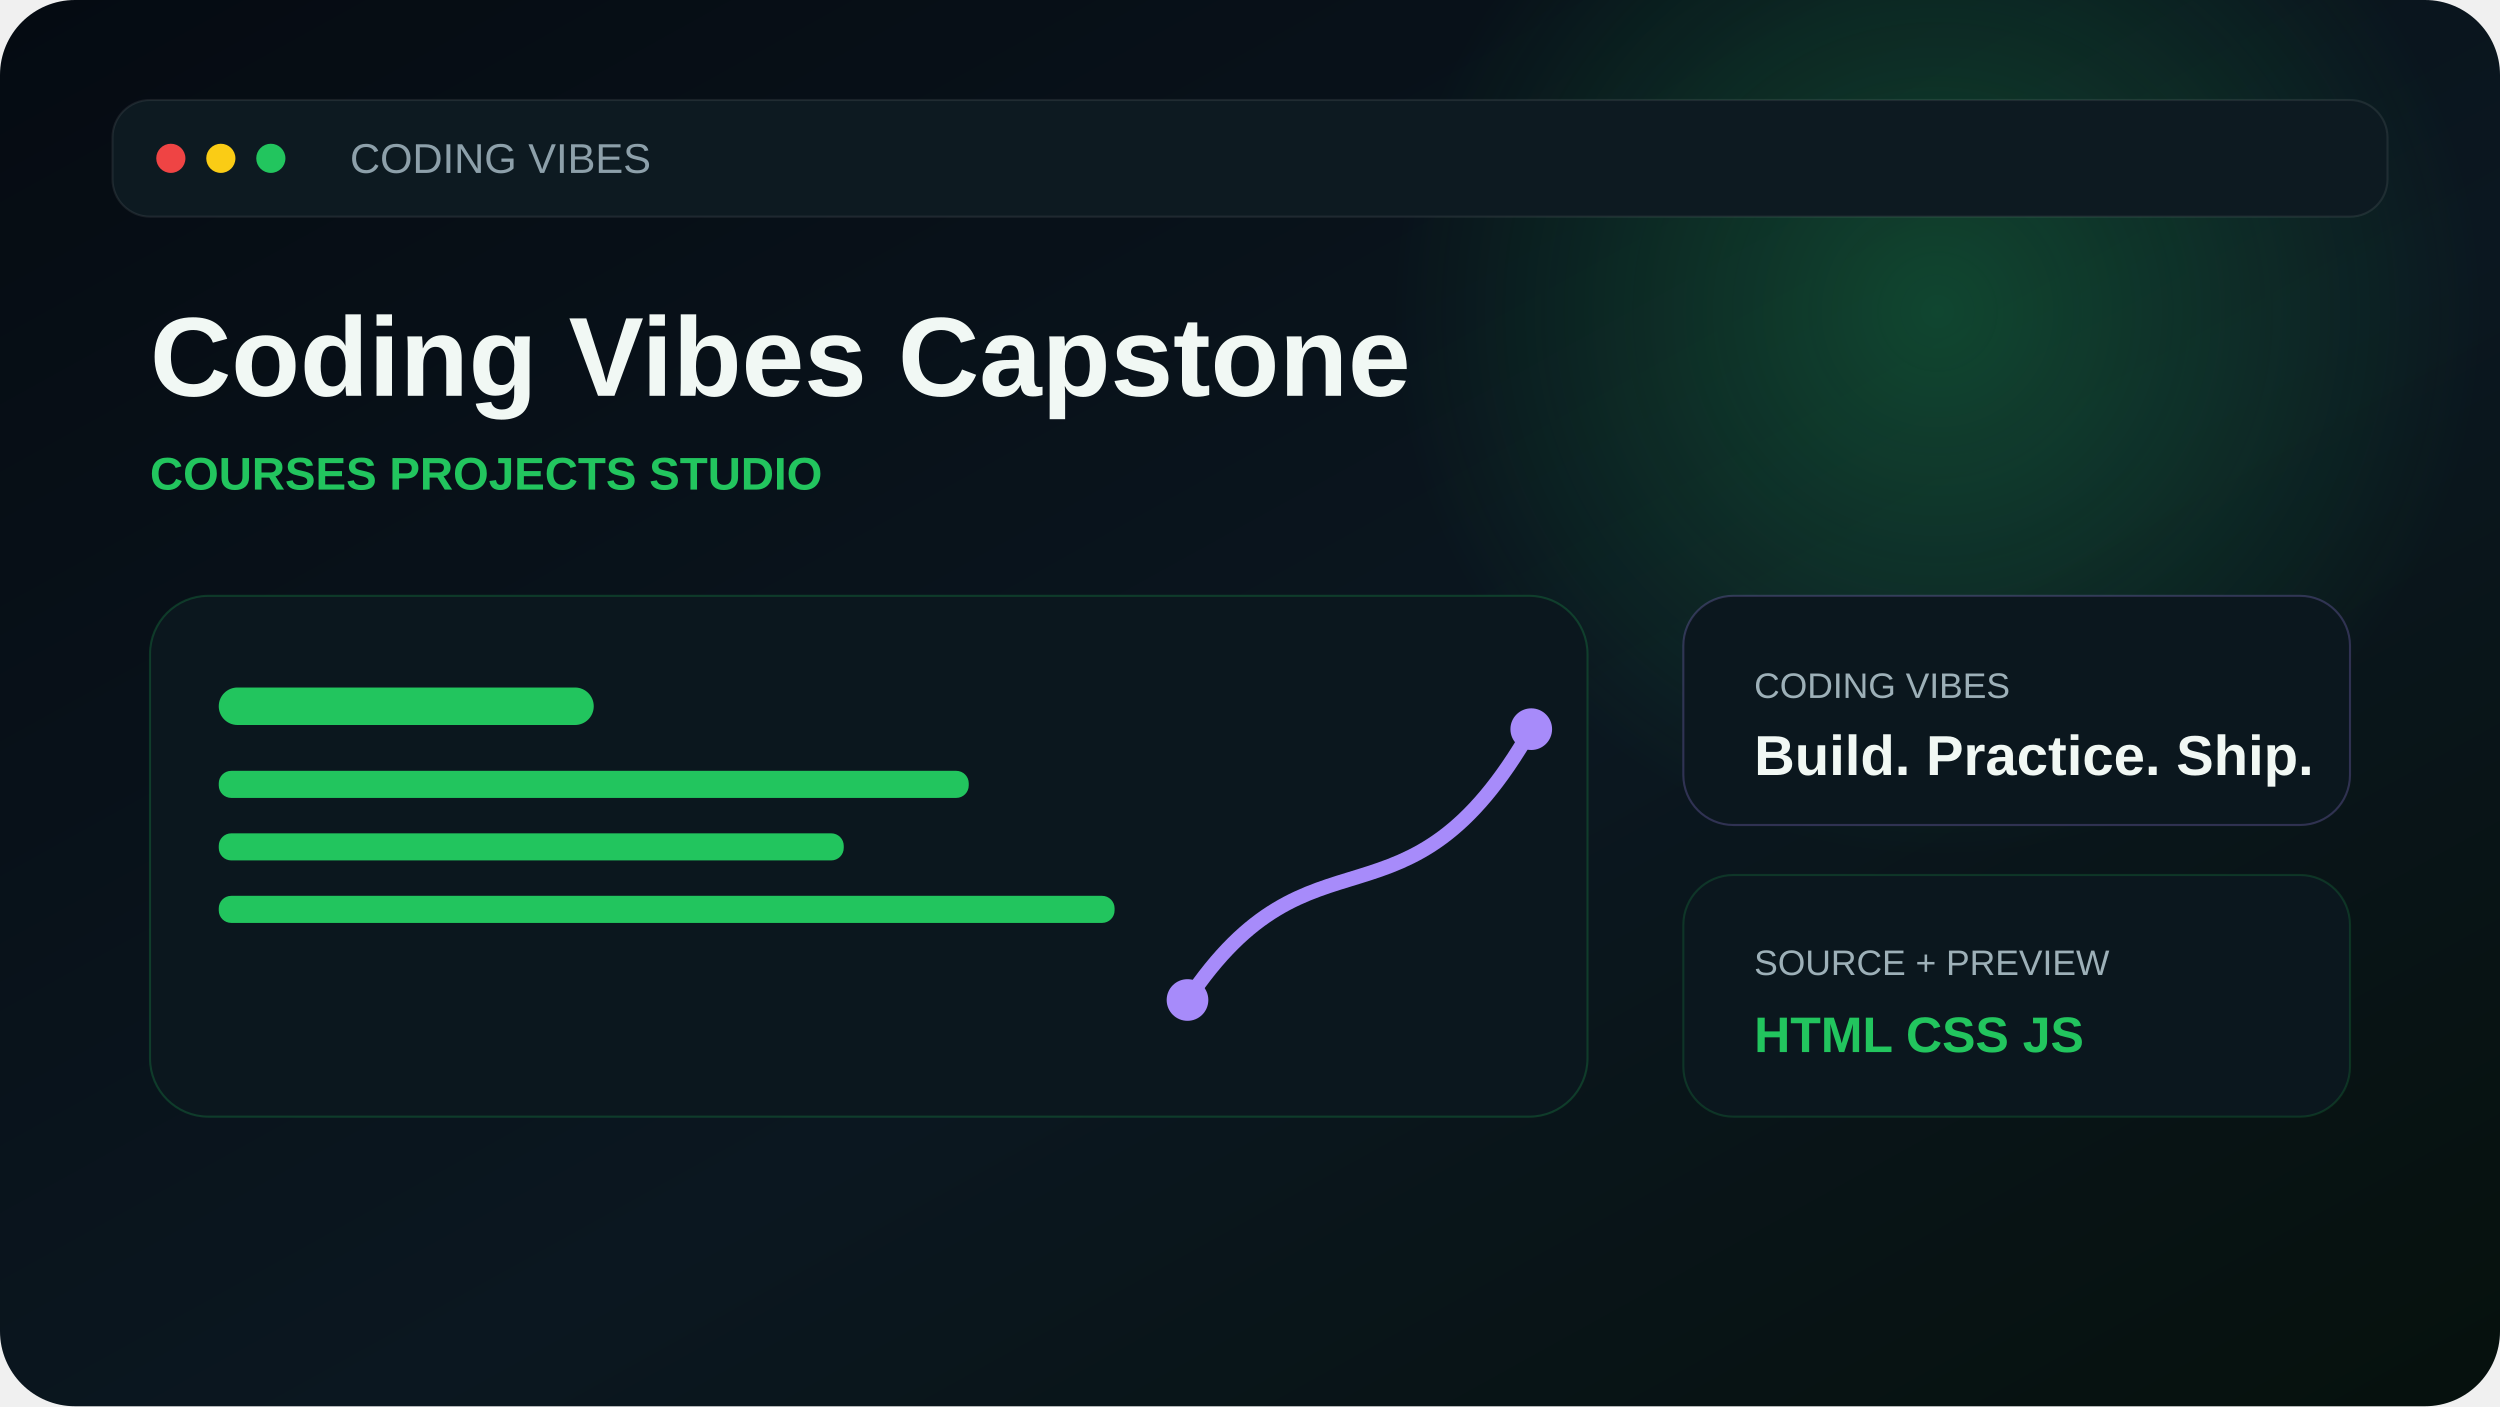
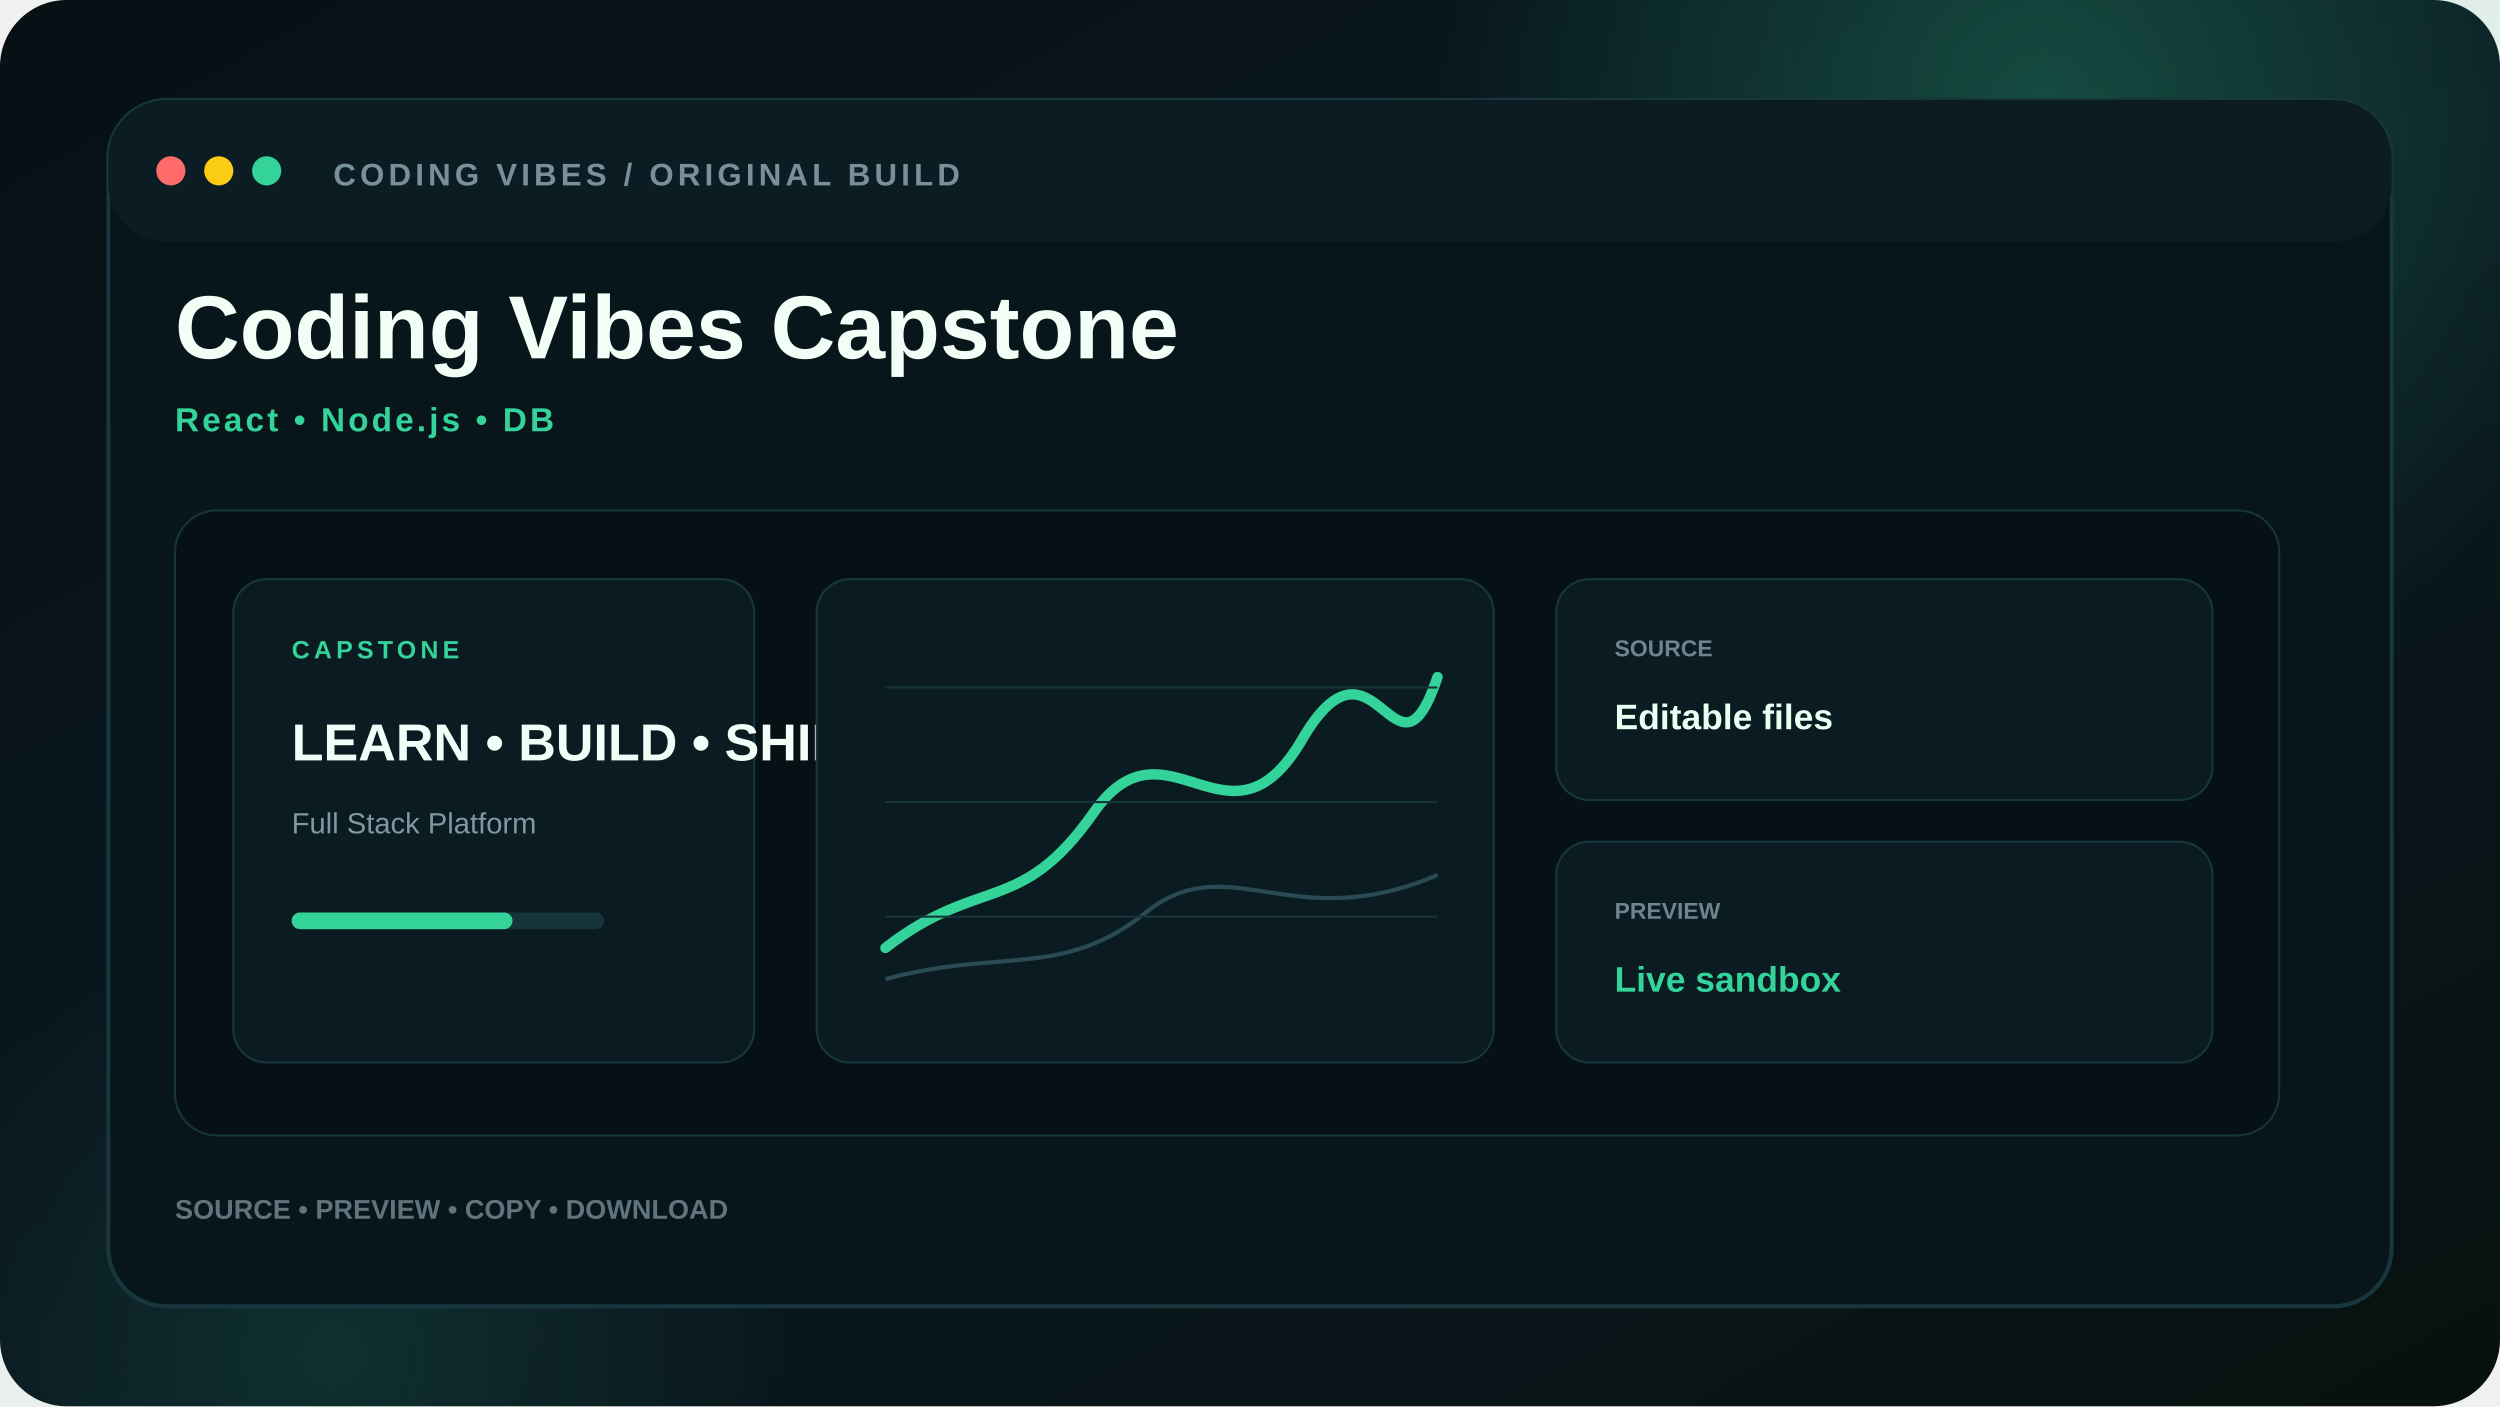
- <svg xmlns="http://www.w3.org/2000/svg" viewBox="0 0 1200 675">
+ <svg xmlns="http://www.w3.org/2000/svg" width="1200" height="675" viewBox="0 0 1200 675" role="img" aria-labelledby="title desc">
  <defs>
    <linearGradient id="bg" x1="0" y1="0" x2="1" y2="1">
-       <stop stop-color="#050b12" />
-       <stop offset=".58" stop-color="#0b1720" />
-       <stop offset="1" stop-color="#06110d" />
+       <stop stop-color="#061015" />
+       <stop offset=".55" stop-color="#0A1820" />
+       <stop offset="1" stop-color="#07110F" />
    </linearGradient>
    <radialGradient id="glow">
-       <stop stop-color="#22c55e" stop-opacity=".28" />
-       <stop offset="1" stop-color="#22c55e" stop-opacity="0" />
+       <stop stop-color="#34D399" stop-opacity=".28" />
+       <stop offset="1" stop-color="#34D399" stop-opacity="0" />
    </radialGradient>
+     <filter id="shadow">
+       <feDropShadow dx="0" dy="18" stdDeviation="25" flood-color="#000" flood-opacity=".42" />
+     </filter>
  </defs>
-   <rect width="1200" height="675" rx="36" fill="url(#bg)" />
-   <circle cx="930" cy="150" r="260" fill="url(#glow)" />
-   <rect x="54" y="48" width="1092" height="56" rx="18" fill="#0d1a21" stroke="#ffffff" stroke-opacity=".08" />
-   <circle cx="82" cy="76" r="7" fill="#ef4444" />
-   <circle cx="106" cy="76" r="7" fill="#facc15" />
-   <circle cx="130" cy="76" r="7" fill="#22c55e" />
-   <text x="168" y="83" fill="#8da0aa" font-family="Arial,sans-serif" font-size="20">CODING VIBES</text>
-   <text x="72" y="190" fill="#f1f8f4" font-family="Arial,sans-serif" font-size="54" font-weight="800">Coding Vibes Capstone</text>
-   <text x="72" y="235" fill="#22c55e" font-family="Arial,sans-serif" font-size="22" font-weight="700">COURSES   PROJECTS   STUDIO</text>
-   <rect x="72" y="286" width="690" height="250" rx="28" fill="#0b171e" stroke="#22c55e" stroke-opacity=".22" />
-   <rect x="808" y="286" width="320" height="110" rx="24" fill="#0b171e" stroke="#a78bfa" stroke-opacity=".24" />
-   <rect x="808" y="420" width="320" height="116" rx="24" fill="#0b171e" stroke="#22c55e" stroke-opacity=".18" />
-   <g fill="#22c55e">
-     <rect x="105" y="330" width="180" height="18" rx="9" />
-     <rect x="105" y="370" width="360" height="13" rx="6" />
-     <rect x="105" y="400" width="300" height="13" rx="6" />
-     <rect x="105" y="430" width="430" height="13" rx="6" />
-   </g>
-   <path d="M570 480 C630 390 675 455 735 350" fill="none" stroke="#a78bfa" stroke-width="7" stroke-linecap="round" />
-   <circle cx="570" cy="480" r="10" fill="#a78bfa" />
-   <circle cx="735" cy="350" r="10" fill="#a78bfa" />
-   <text x="842" y="335" fill="#9db0b8" font-family="Arial,sans-serif" font-size="17">CODING VIBES</text>
-   <text x="842" y="372" fill="#f1f8f4" font-family="Arial,sans-serif" font-size="27" font-weight="700">Build. Practice. Ship.</text>
-   <text x="842" y="468" fill="#9db0b8" font-family="Arial,sans-serif" font-size="17">SOURCE + PREVIEW</text>
-   <text x="842" y="505" fill="#22c55e" font-family="Arial,sans-serif" font-size="24" font-weight="700">HTML  CSS  JS</text>
+   <rect width="1200" height="675" rx="32" fill="url(#bg)" />
+   <circle cx="980" cy="50" r="300" fill="url(#glow)" />
+   <circle cx="160" cy="650" r="220" fill="url(#glow)" opacity=".45" />
+   <rect x="52" y="48" width="1096" height="579" rx="28" fill="#08151B" stroke="#17363D" stroke-width="2" />
+   <rect x="52" y="48" width="1096" height="68" rx="28" fill="#0B1C23" />
+   <circle cx="82" cy="82" r="7" fill="#FF6B6B" />
+   <circle cx="105" cy="82" r="7" fill="#FACC15" />
+   <circle cx="128" cy="82" r="7" fill="#34D399" />
+   <text x="160" y="89" fill="#78909A" font-family="Arial,sans-serif" font-size="15" font-weight="700" letter-spacing="2">CODING VIBES / ORIGINAL BUILD</text>
+   <text x="84" y="172" fill="#F1FFF7" font-family="Arial,sans-serif" font-size="43" font-weight="800">Coding Vibes Capstone</text>
+   <text x="84" y="207" fill="#34D399" font-family="Arial,sans-serif" font-size="16" font-weight="700" letter-spacing="1.5">React • Node.js • DB</text>
+   <rect x="84" y="245" width="1010" height="300" rx="20" fill="#061116" stroke="#16343B" />
+   <rect x="112" y="278" width="250" height="232" rx="16" fill="#0A1B21" stroke="#17363D" />
+   <text x="140" y="316" fill="#34D399" font-family="Arial,sans-serif" font-size="12" font-weight="800" letter-spacing="2">CAPSTONE</text>
+   <text x="140" y="365" fill="#F2FFF8" font-family="Arial,sans-serif" font-size="25" font-weight="800">LEARN  •  BUILD  •  SHIP</text>
+   <text x="140" y="400" fill="#8298A1" font-family="Arial,sans-serif" font-size="14">Full Stack Platform</text>
+   <rect x="140" y="438" width="150" height="8" rx="4" fill="#17343B" />
+   <rect x="140" y="438" width="106" height="8" rx="4" fill="#34D399" />
+   <rect x="392" y="278" width="325" height="232" rx="16" fill="#0A1B21" stroke="#17363D" />
+   <path d="M425 455 C470 420 490 440 525 390 S590 415 625 355 S670 385 690 325" fill="none" stroke="#34D399" stroke-width="5" stroke-linecap="round" />
+   <path d="M425 470 C480 455 510 470 550 438 S620 450 690 420" fill="none" stroke="#2A4B53" stroke-width="2" />
+   <line x1="425" y1="330" x2="690" y2="330" stroke="#17343B" />
+   <line x1="425" y1="385" x2="690" y2="385" stroke="#17343B" />
+   <line x1="425" y1="440" x2="690" y2="440" stroke="#17343B" />
+   <rect x="747" y="278" width="315" height="106" rx="16" fill="#0A1B21" stroke="#17363D" />
+   <rect x="747" y="404" width="315" height="106" rx="16" fill="#0A1B21" stroke="#17363D" />
+   <text x="775" y="315" fill="#6F858E" font-family="Arial,sans-serif" font-size="11" font-weight="800">SOURCE</text>
+   <text x="775" y="350" fill="#E8FFF2" font-family="Arial,sans-serif" font-size="17" font-weight="700">Editable files</text>
+   <text x="775" y="441" fill="#6F858E" font-family="Arial,sans-serif" font-size="11" font-weight="800">PREVIEW</text>
+   <text x="775" y="476" fill="#34D399" font-family="Arial,sans-serif" font-size="17" font-weight="700">Live sandbox</text>
+   <text x="84" y="585" fill="#5F747D" font-family="Arial,sans-serif" font-size="13" font-weight="700">SOURCE • PREVIEW • COPY • DOWNLOAD</text>
</svg>
